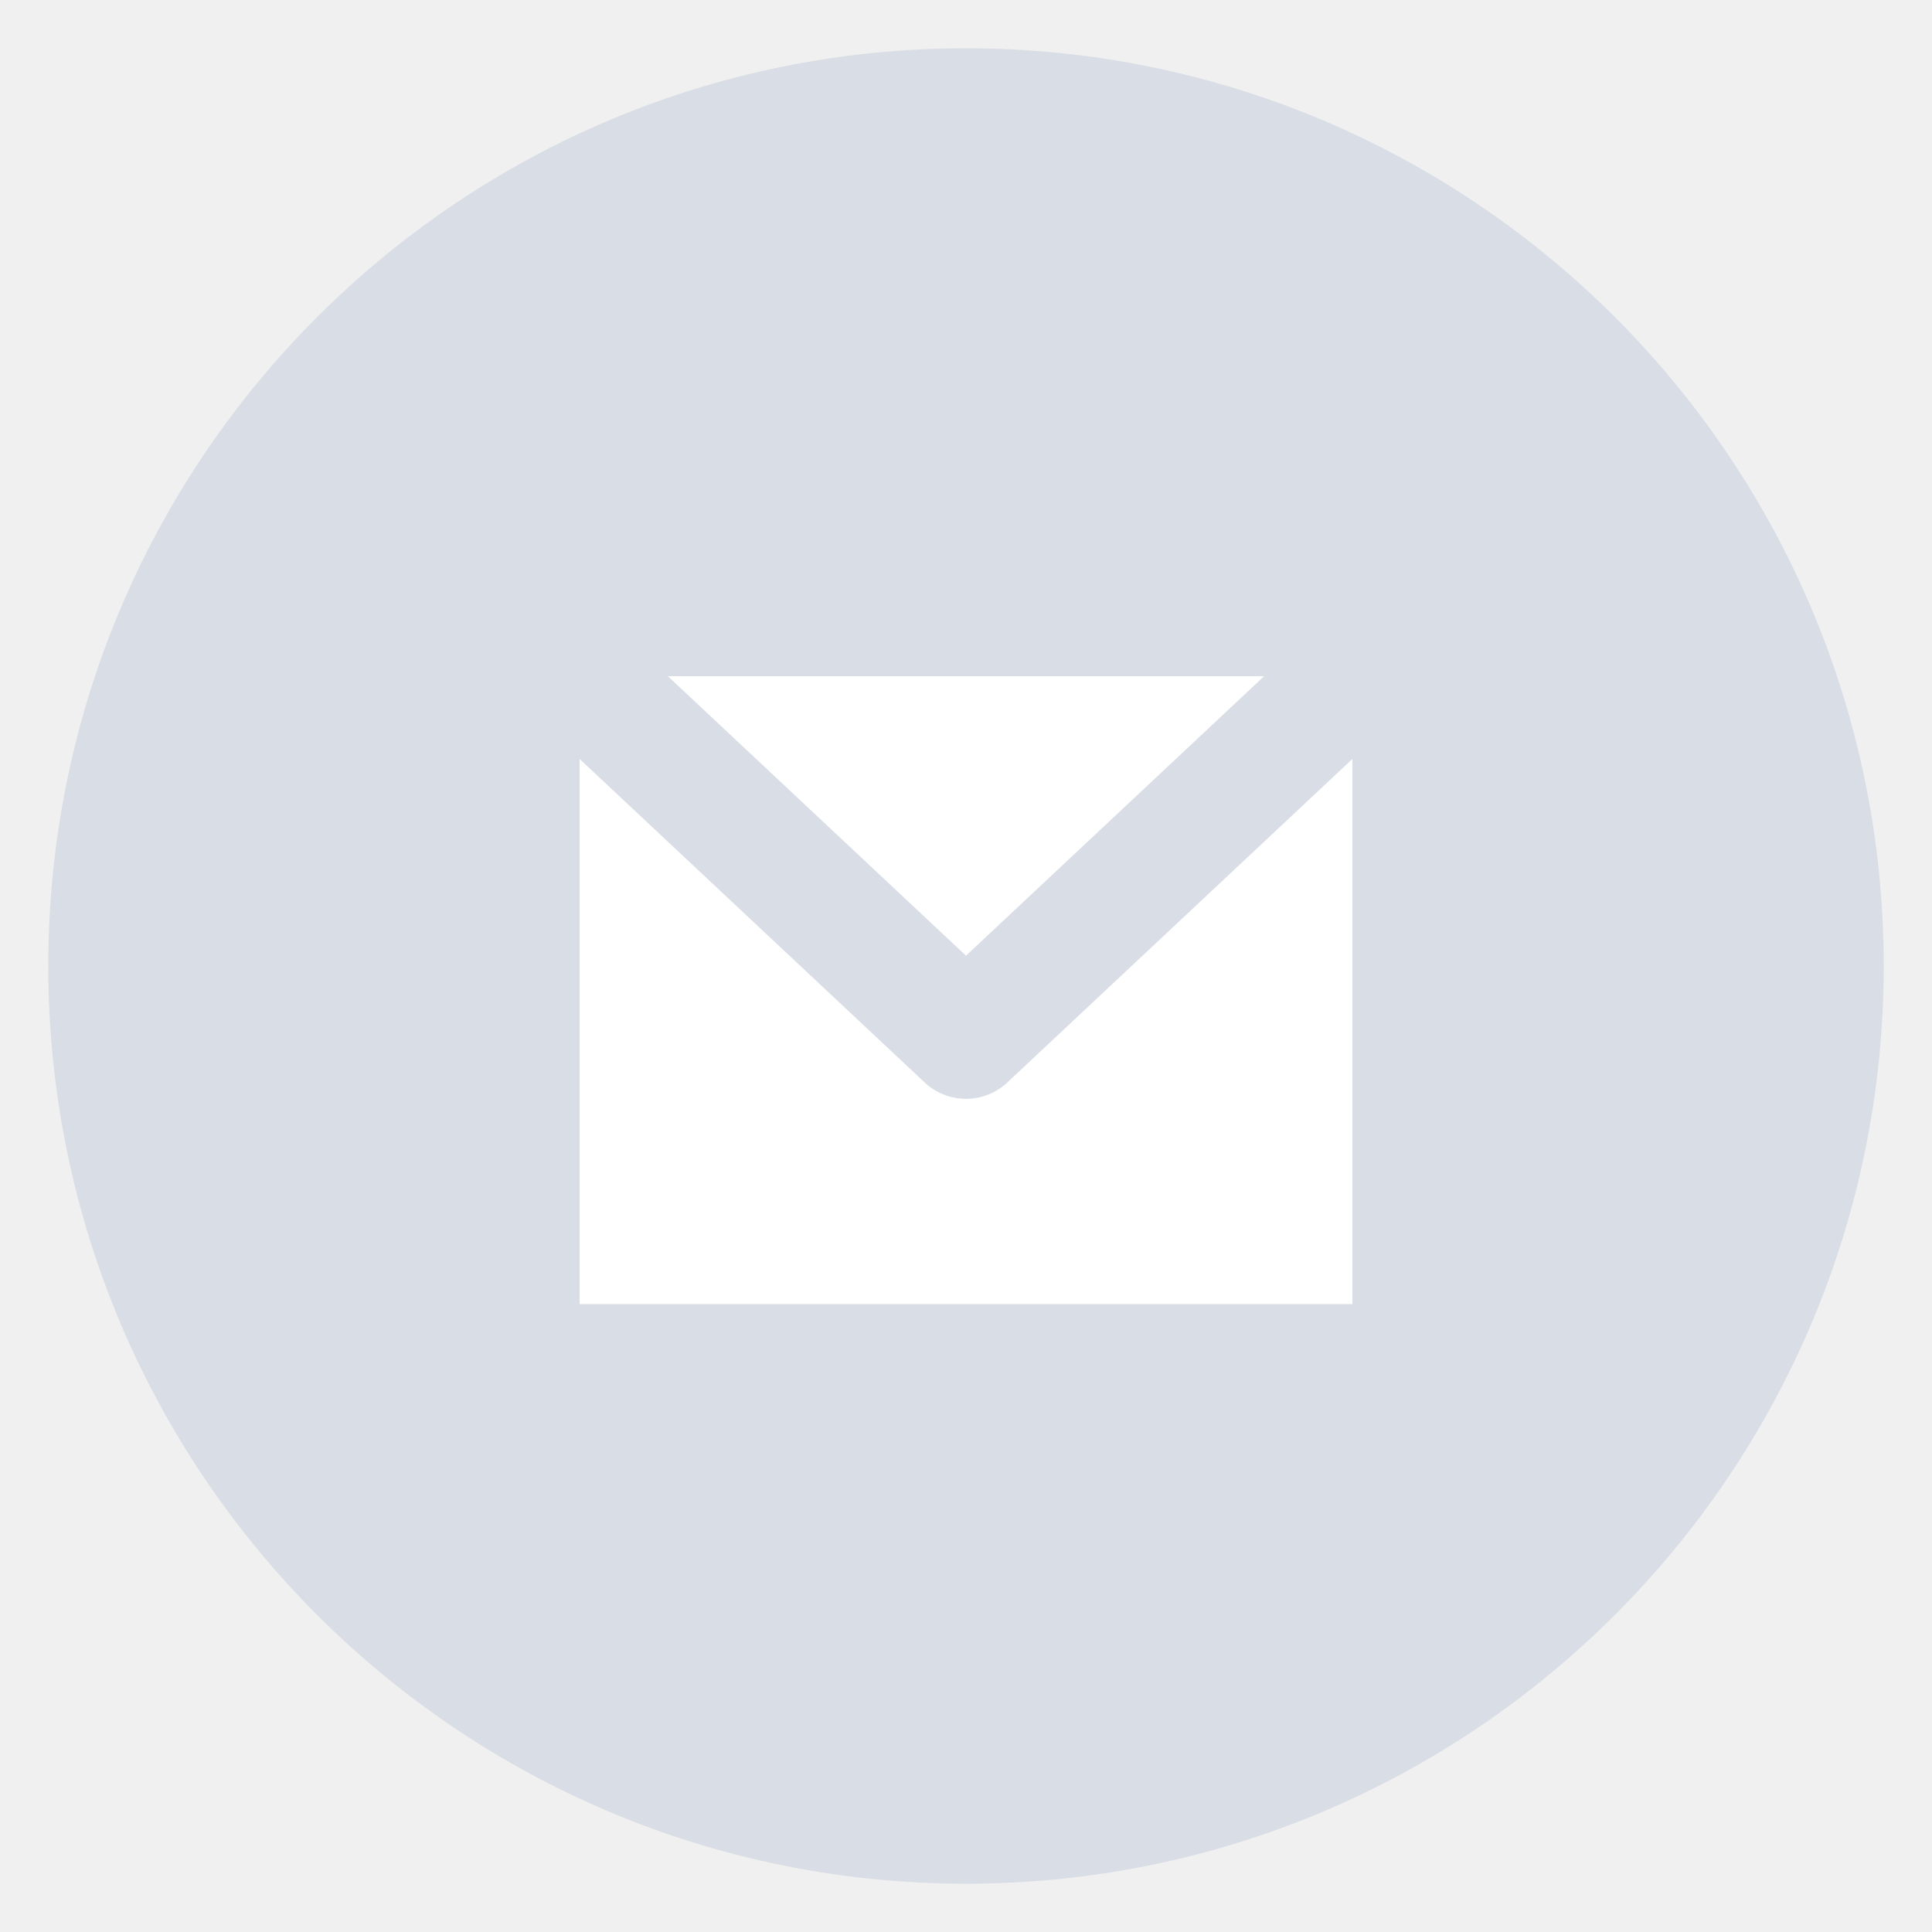
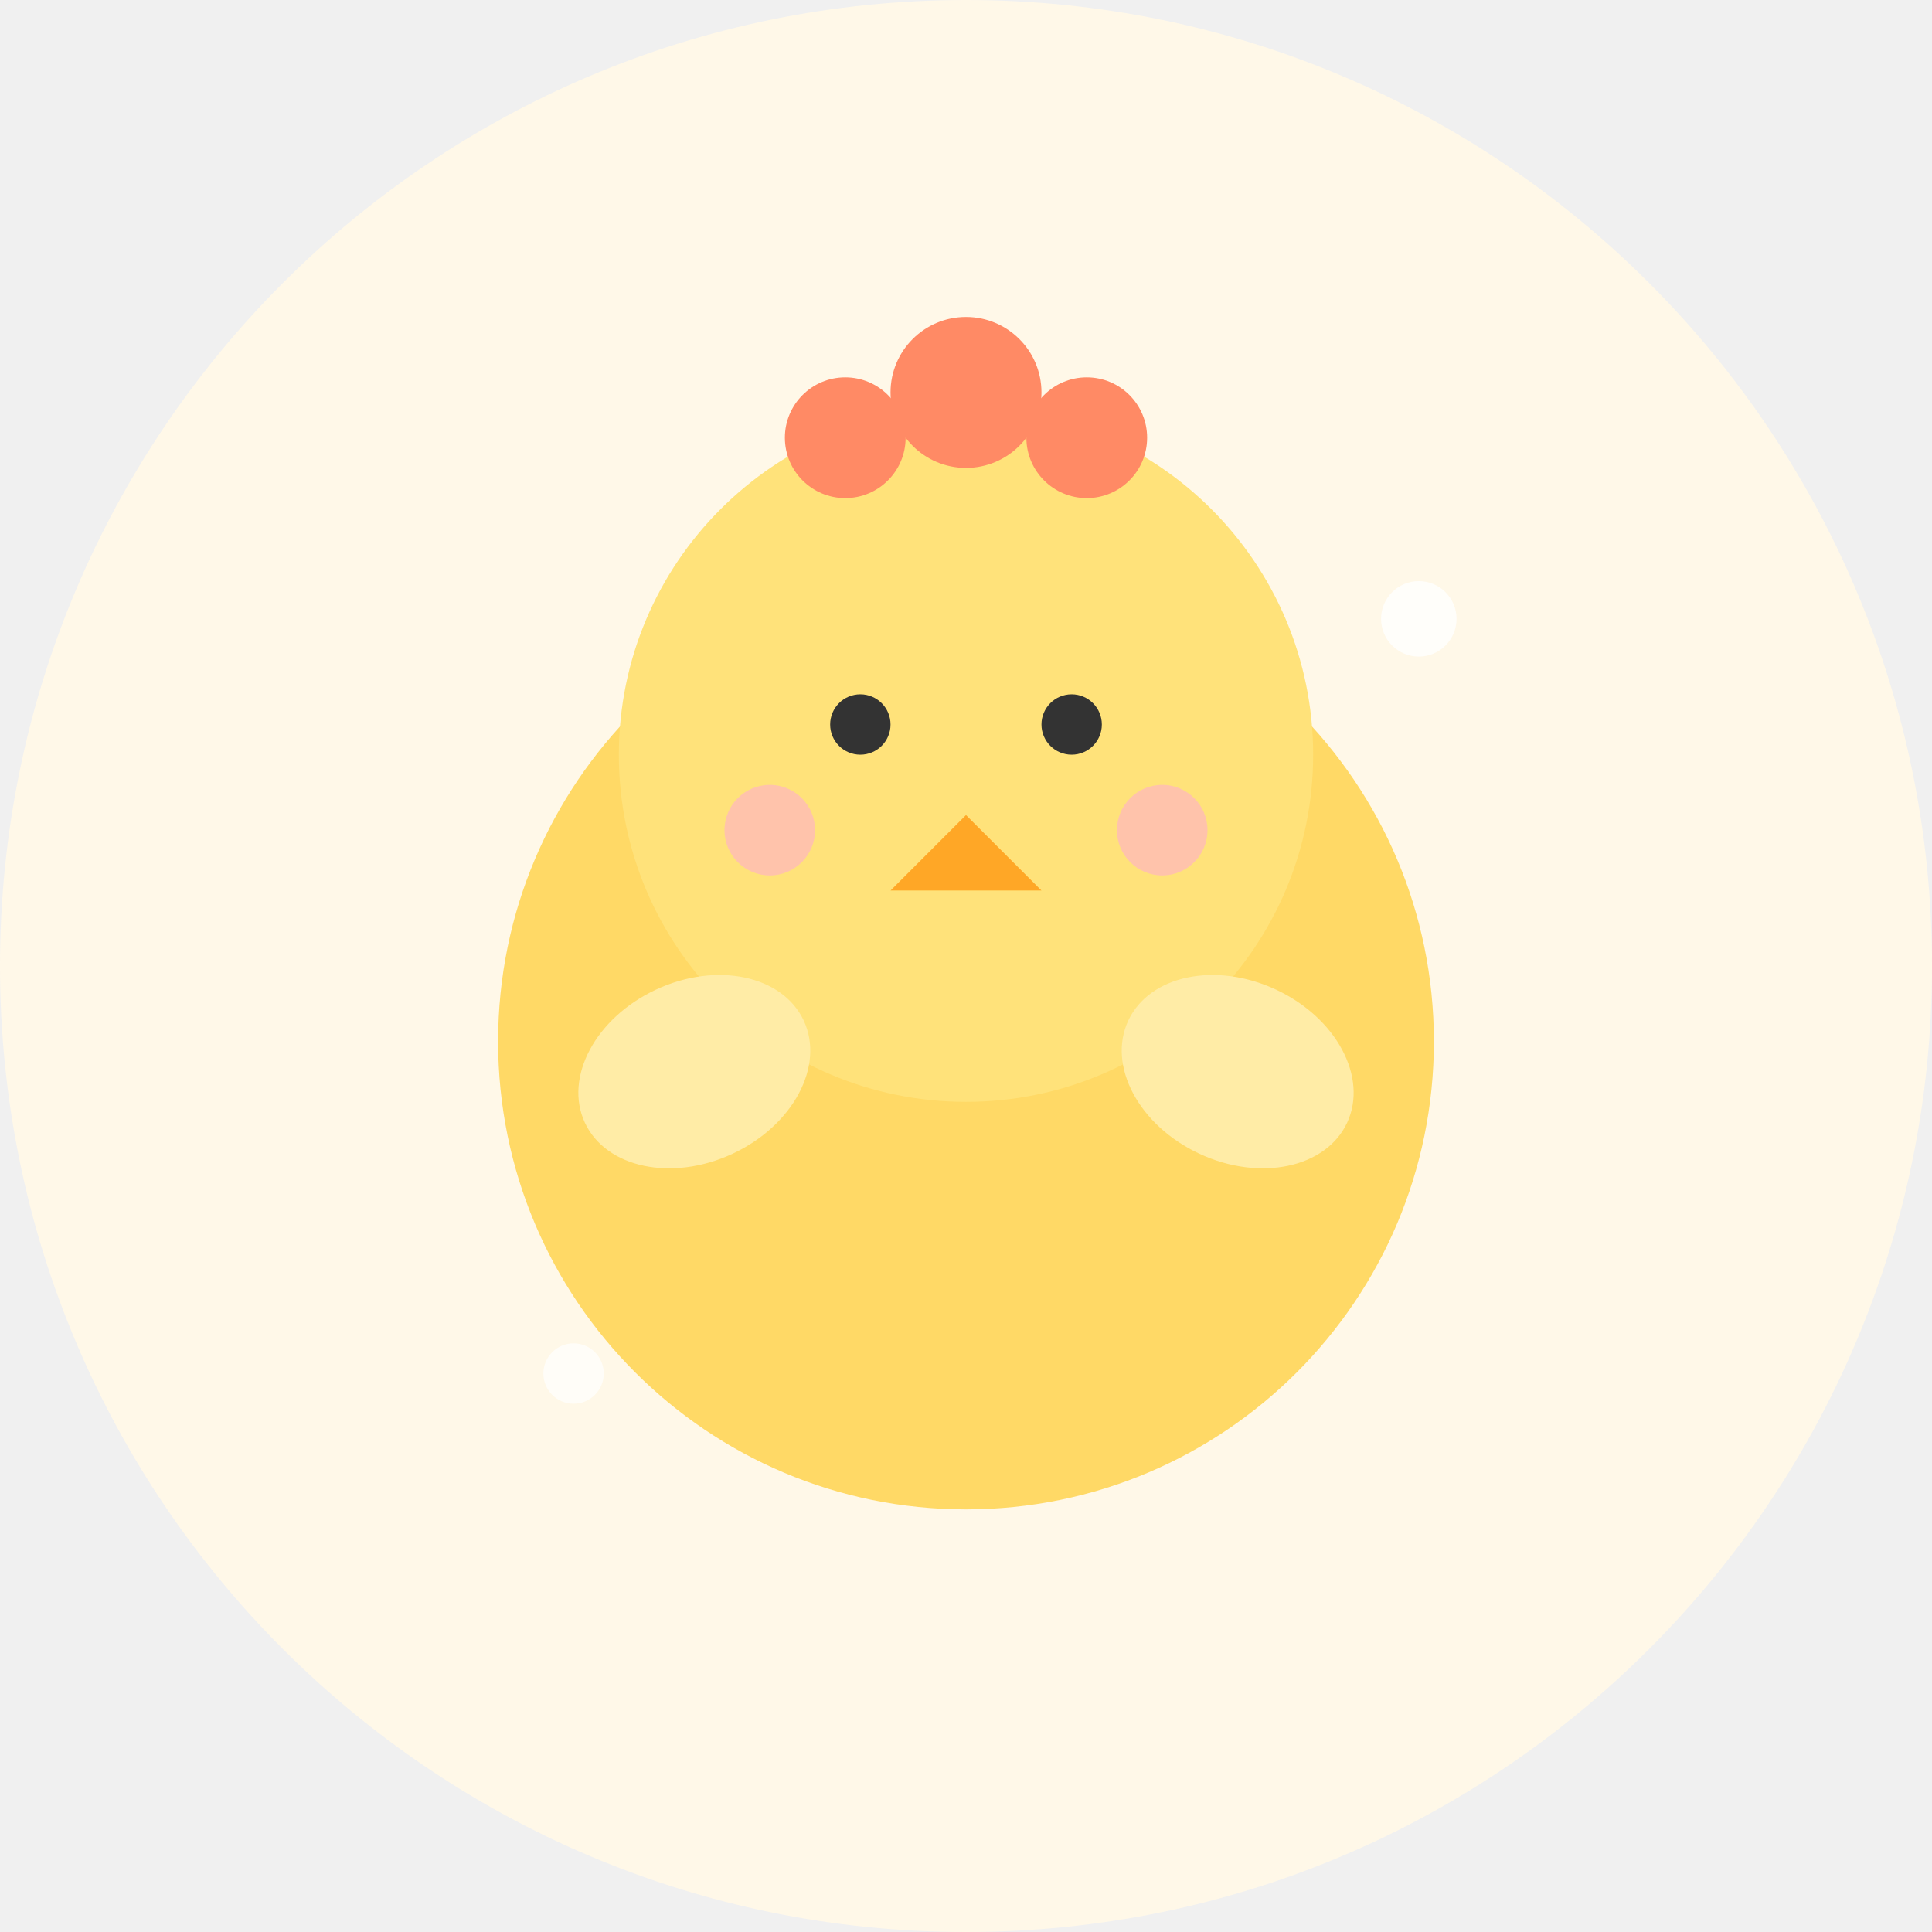
- <svg xmlns="http://www.w3.org/2000/svg" viewBox="0 0 80 80">
-   <circle cx="40" cy="40" r="38" fill="#d9dde5" />
-   <path d="M24 28h32v26H24z" fill="#ffffff" />
-   <path d="M24 28 40 43 56 28" fill="none" stroke="#d9dde5" stroke-width="5" stroke-linecap="round" stroke-linejoin="round" />
+ <svg xmlns="http://www.w3.org/2000/svg" width="256" height="256" viewBox="0 0 256 256">
+   <circle cx="128" cy="128" r="128" fill="#FFF8E8" />
+   <circle cx="128" cy="138" r="62" fill="#FFD966" />
+   <circle cx="128" cy="100" r="46" fill="#FFE27A" />
+   <circle cx="112" cy="58" r="8" fill="#FF8A65" />
+   <circle cx="128" cy="52" r="10" fill="#FF8A65" />
+   <circle cx="144" cy="58" r="8" fill="#FF8A65" />
+   <circle cx="114" cy="96" r="4" fill="#333333" />
+   <circle cx="142" cy="96" r="4" fill="#333333" />
+   <circle cx="102" cy="110" r="6" fill="#FFB6C1" opacity="0.7" />
+   <circle cx="154" cy="110" r="6" fill="#FFB6C1" opacity="0.7" />
+   <path d="M128 108L118 118H138Z" fill="#FFA726" />
+   <ellipse cx="92" cy="142" rx="16" ry="12" fill="#FFECA6" transform="rotate(-25 92 142)" />
+   <ellipse cx="164" cy="142" rx="16" ry="12" fill="#FFECA6" transform="rotate(25 164 142)" />
+   <circle cx="188" cy="82" r="5" fill="#FFFFFF" opacity="0.8" />
+   <circle cx="76" cy="182" r="4" fill="#FFFFFF" opacity="0.7" />
</svg>
